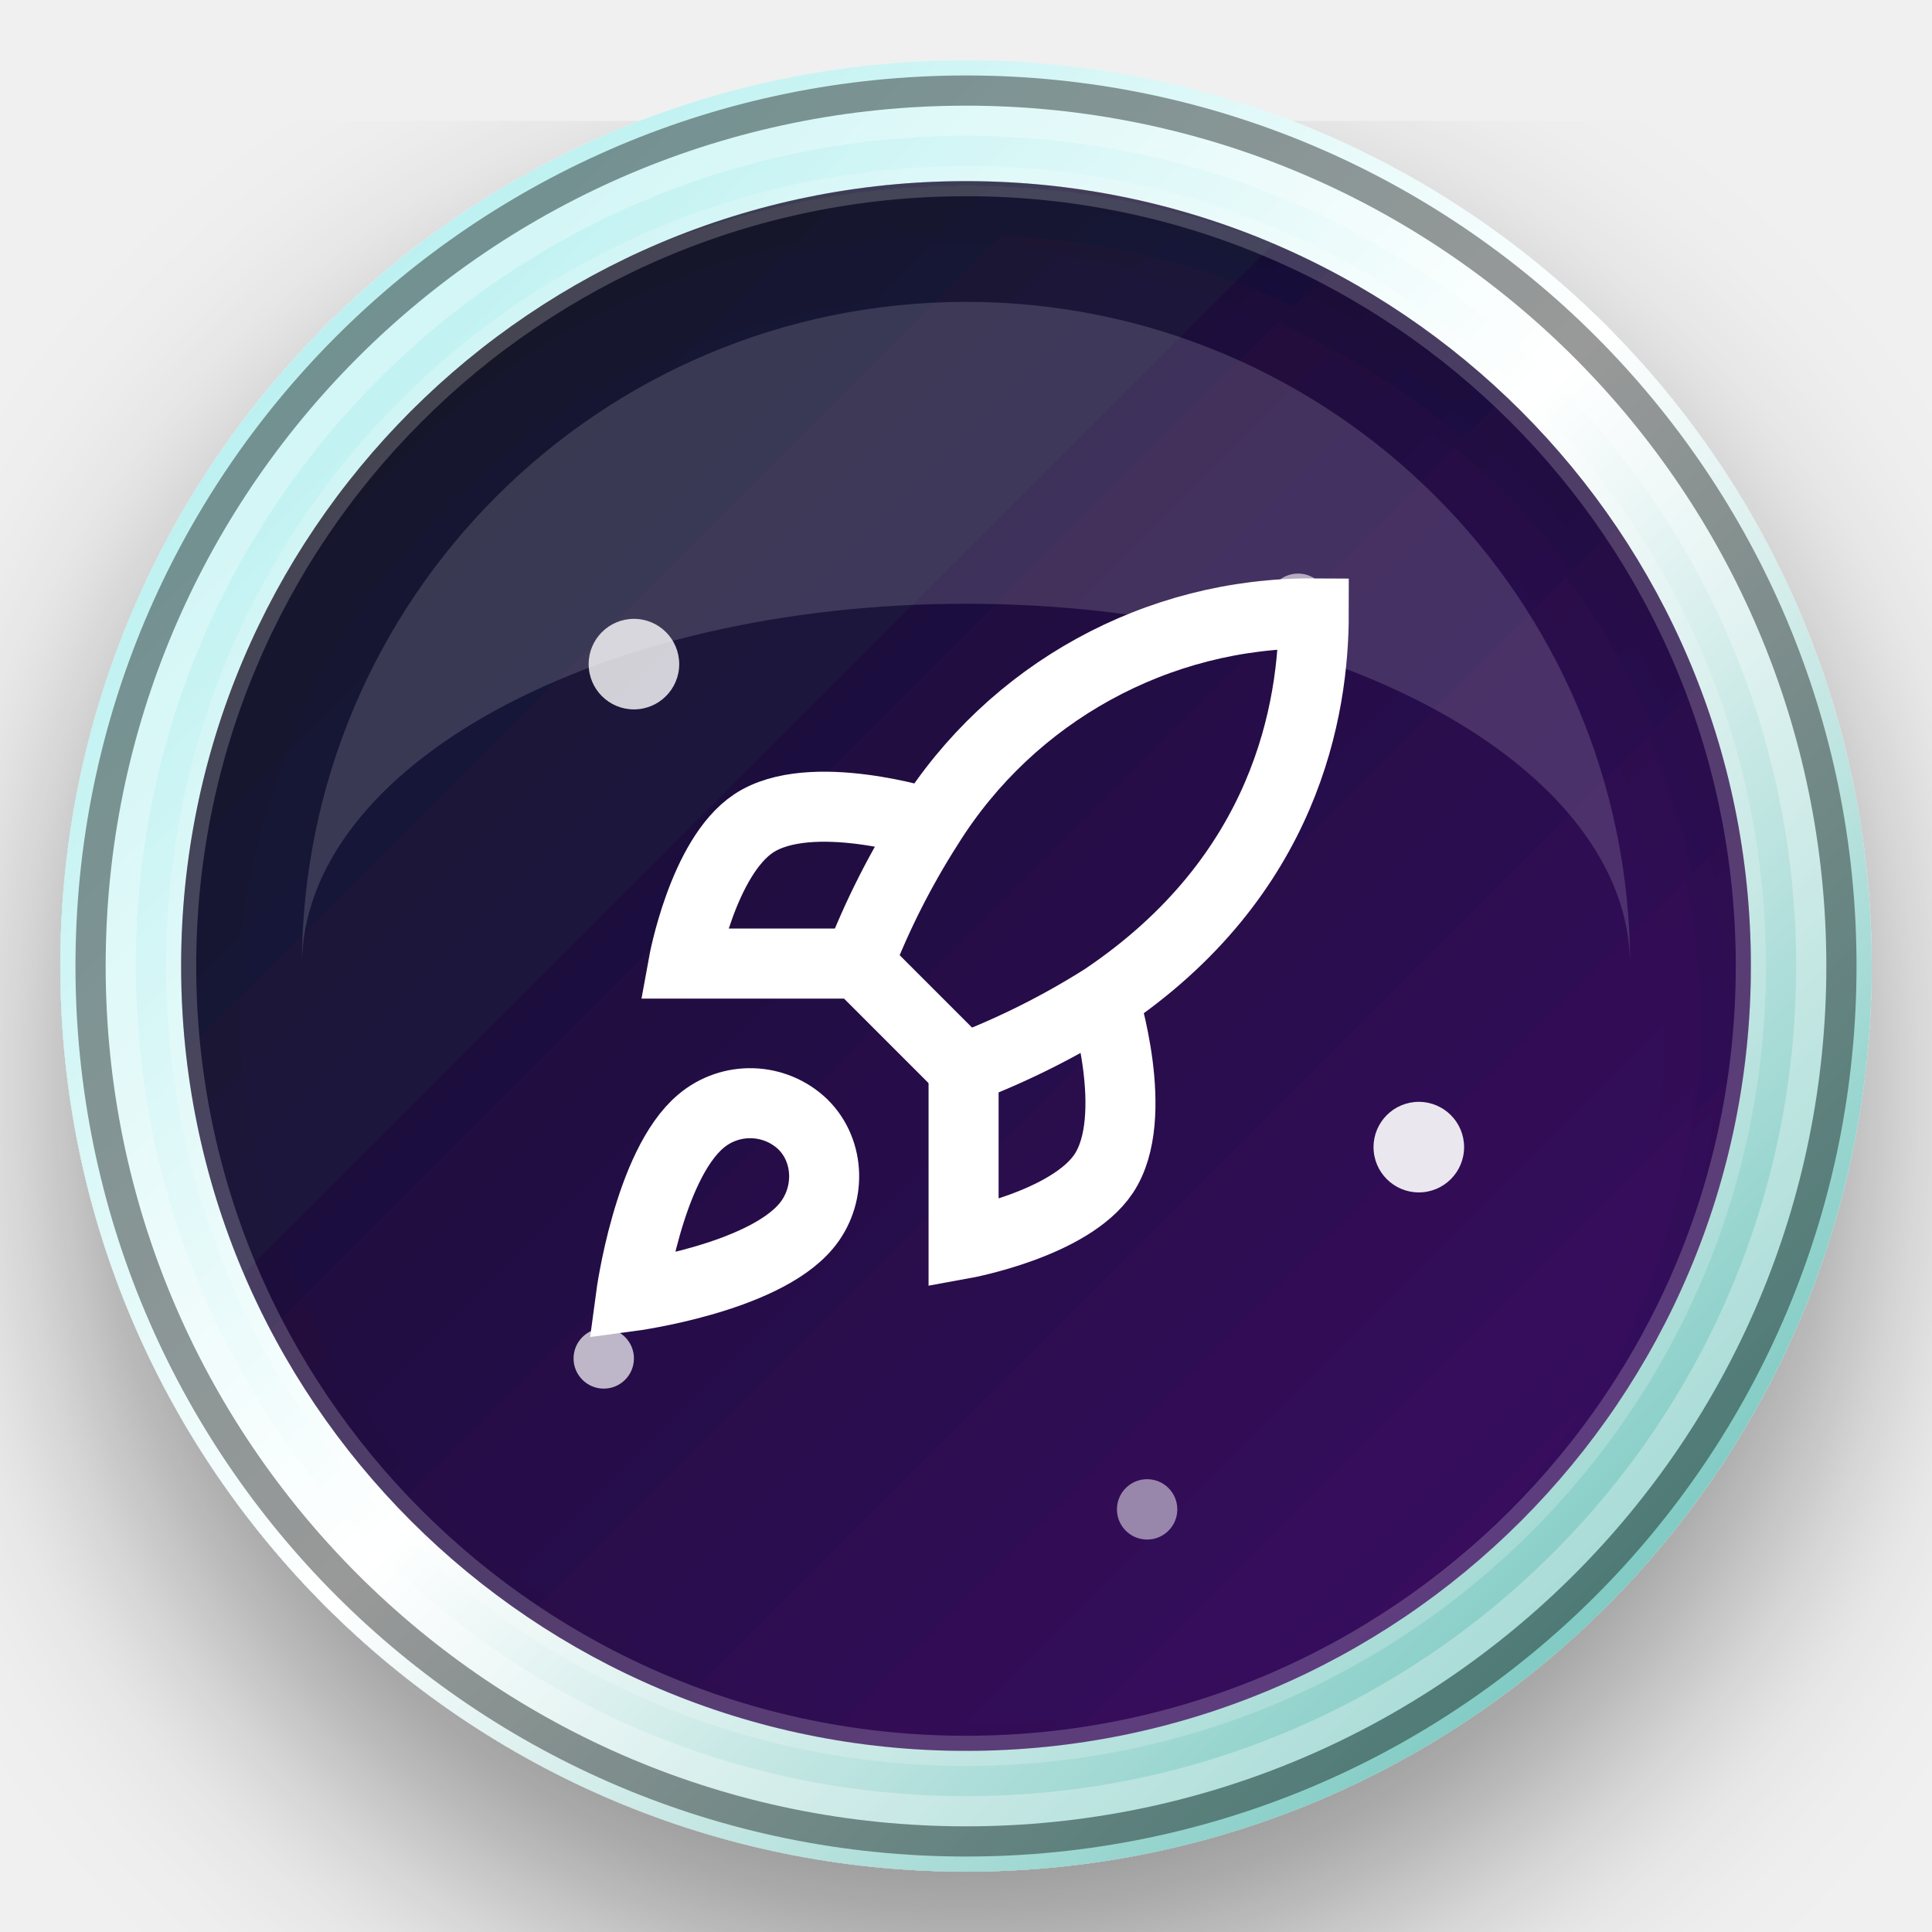
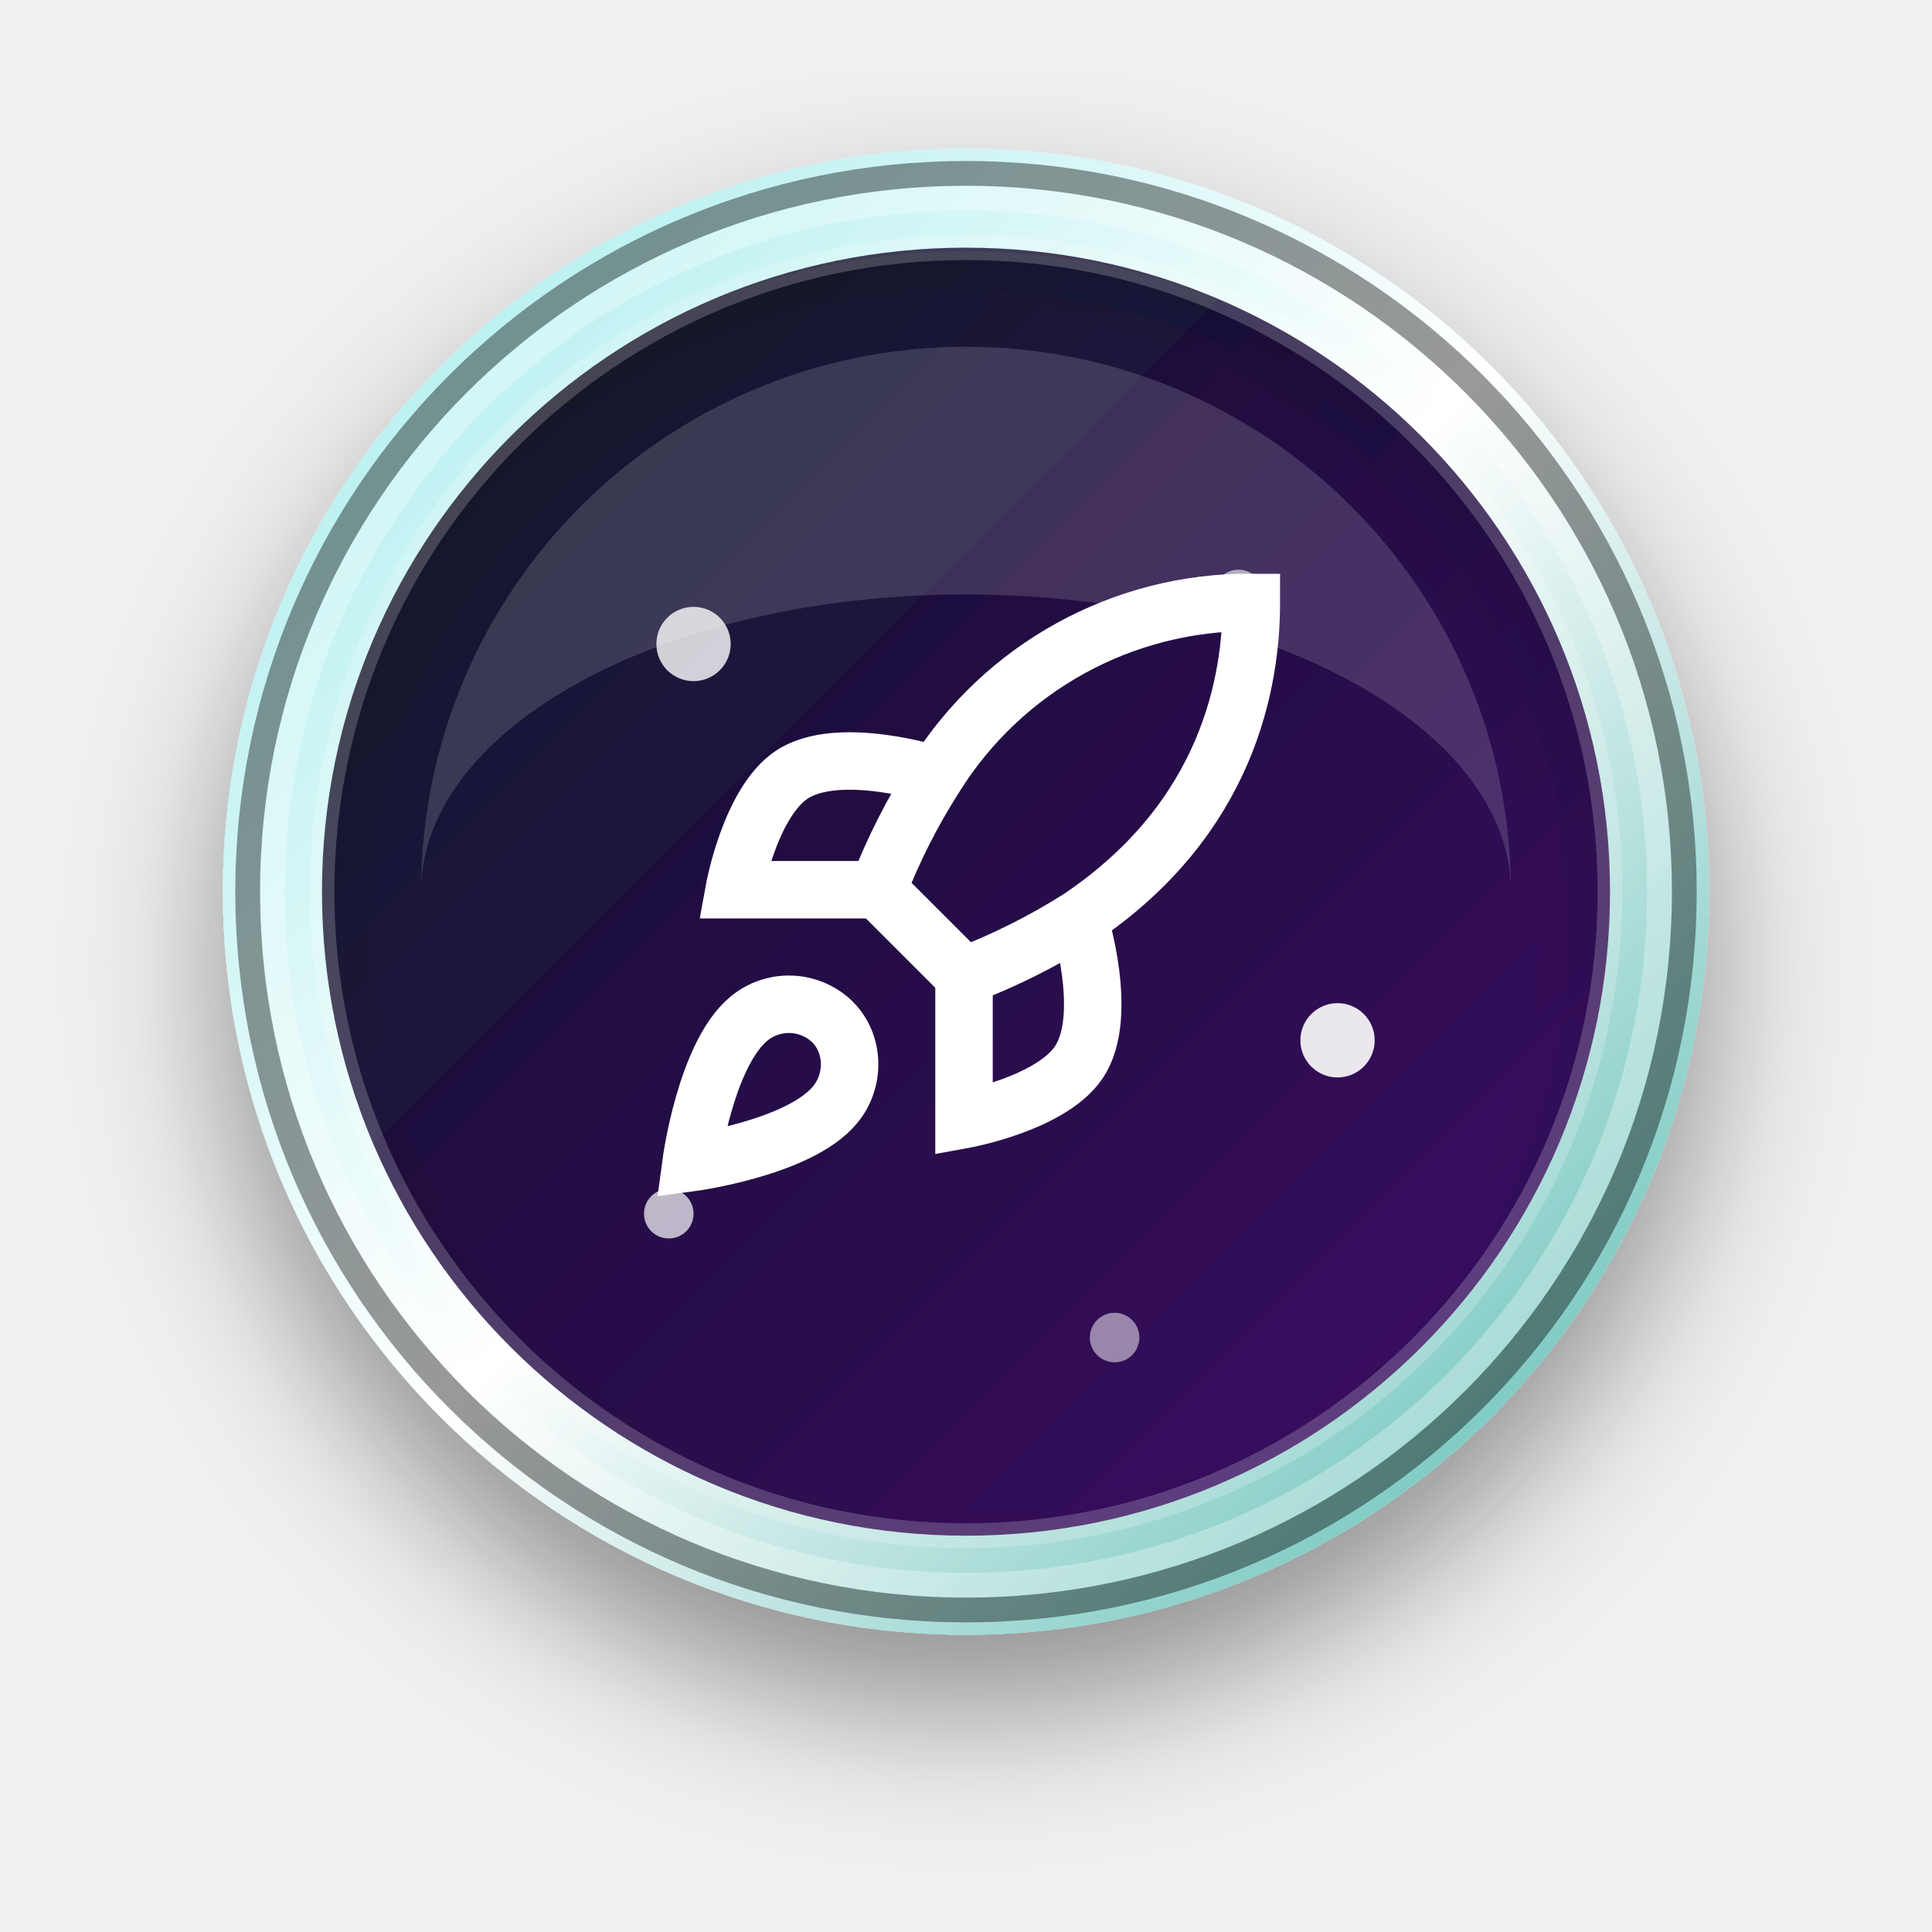
- <svg xmlns="http://www.w3.org/2000/svg" width="64" height="64" viewBox="0 0 64 64" fill="none">
+ <svg xmlns="http://www.w3.org/2000/svg" width="78" height="78" viewBox="-7 -4 78 78" fill="none">
  <defs>
    <filter id="badge-space-nerd_shadow" x="-50%" y="-50%" width="200%" height="200%">
-       <feDropShadow dx="0" dy="4" stdDeviation="4" flood-color="#000000" flood-opacity="0.4" />
+       <feDropShadow dx="0" dy="3" stdDeviation="3" flood-color="#000000" flood-opacity="0.4" />
    </filter>
    <filter id="badge-space-nerd_glow" x="-50%" y="-50%" width="200%" height="200%">
      <feGaussianBlur stdDeviation="2.5" result="coloredBlur" />
      <feMerge>
        <feMergeNode in="coloredBlur" />
        <feMergeNode in="SourceGraphic" />
      </feMerge>
    </filter>
    <filter id="badge-space-nerd_inner_shadow">
      <feOffset dx="0" dy="2" />
      <feGaussianBlur stdDeviation="2" result="offset-blur" />
      <feComposite operator="out" in="SourceGraphic" in2="offset-blur" result="inverse" />
      <feFlood flood-color="black" flood-opacity="0.3" result="color" />
      <feComposite operator="in" in="color" in2="inverse" result="shadow" />
      <feComposite operator="over" in="shadow" in2="SourceGraphic" />
    </filter>
    <linearGradient id="badge-space-nerd_bg" x1="10" y1="10" x2="54" y2="54" gradientUnits="userSpaceOnUse">
      <stop offset="0" stop-color="#0F172A" />
      <stop offset="1" stop-color="#3B0764" />
    </linearGradient>
    <linearGradient id="badge-space-nerd_ring" x1="0%" y1="0%" x2="100%" y2="100%">
      <stop offset="0%" stop-color="#A1EBEB" />
      <stop offset="50%" stop-color="#FFFFFF" />
      <stop offset="100%" stop-color="#4DB6AC" />
    </linearGradient>
  </defs>
  <circle cx="32" cy="32" r="30" fill="url(#badge-space-nerd_ring)" filter="url(#badge-space-nerd_shadow)" />
  <circle cx="32" cy="32" r="28" fill="none" stroke="#FFFFFF" stroke-opacity="0.3" stroke-width="1" />
  <circle cx="32" cy="32" r="29" fill="none" stroke="#000000" stroke-opacity="0.4" stroke-width="1" />
  <circle cx="32" cy="32" r="26" fill="url(#badge-space-nerd_bg)" filter="url(#badge-space-nerd_inner_shadow)" />
  <path d="M 10,32 A 22,22 0 0,1 54,32 A 22,12 0 0,0 10,32 Z" fill="#ffffff" opacity="0.15" />
  <circle cx="32" cy="32" r="26" fill="none" stroke="#ffffff" stroke-opacity="0.2" stroke-width="1" />
  <circle cx="21" cy="22" r="1.5" fill="#FFF" opacity="0.8" />
  <circle cx="43" cy="20" r="1" fill="#FFF" opacity="0.6" />
  <circle cx="47" cy="38" r="1.5" fill="#FFF" opacity="0.9" />
  <circle cx="20" cy="45" r="1" fill="#FFF" opacity="0.7" />
  <circle cx="38" cy="50" r="1" fill="#FFF" opacity="0.5" />
  <g transform="translate(18, 18) scale(1.16)">
    <path d="M4.5 16.5c-1.5 1.26-2 5-2 5s3.74-.5 5-2c.71-.84.7-2.13-.09-2.91a2.18 2.18 0 0 0-2.91-.09z" fill="none" stroke="#FFF" stroke-width="2" />
    <path d="m12 15-3-3a22 22 0 0 1 2-3.95A12.88 12.88 0 0 1 22 2c0 2.72-.78 7.5-6 11a22.35 22.35 0 0 1-4 2z" fill="none" stroke="#FFF" stroke-width="2" />
    <path d="M9 12H4s.55-3.03 2-4c1.62-1.08 5 0 5 0" fill="none" stroke="#FFF" stroke-width="2" />
    <path d="M12 15v5s3.03-.55 4-2c1.08-1.62 0-5 0-5" fill="none" stroke="#FFF" stroke-width="2" />
  </g>
</svg>
